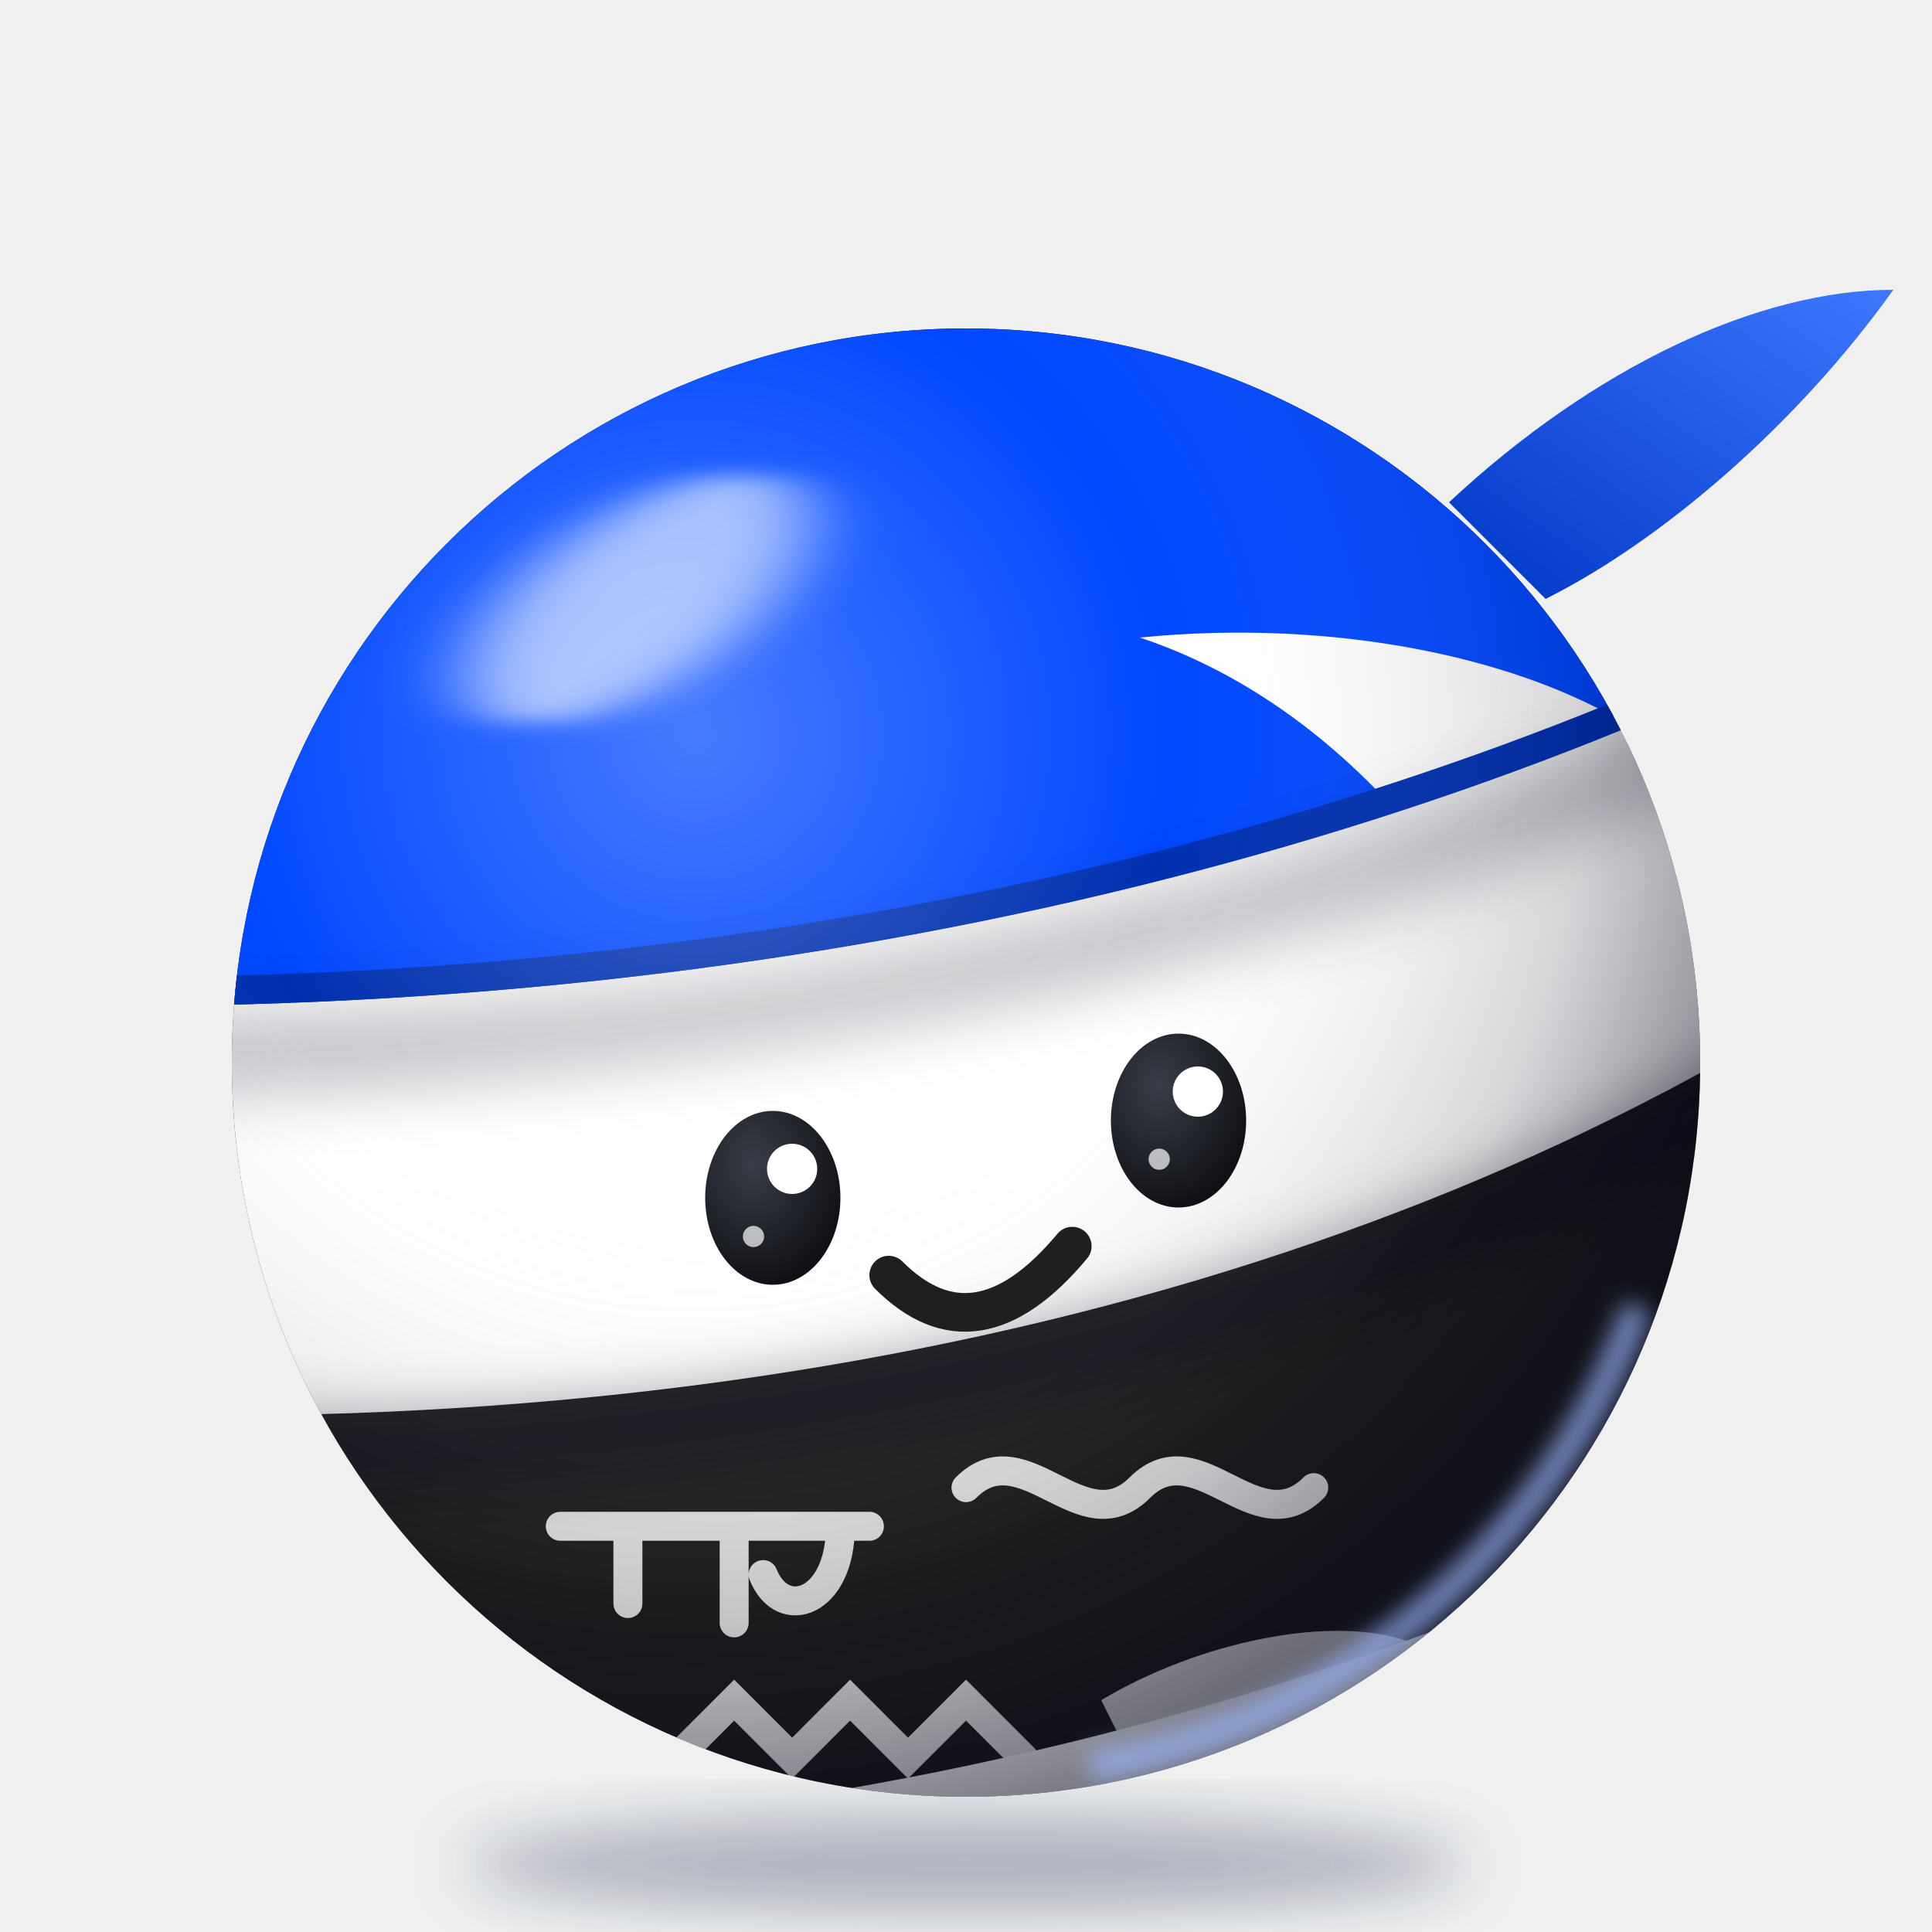
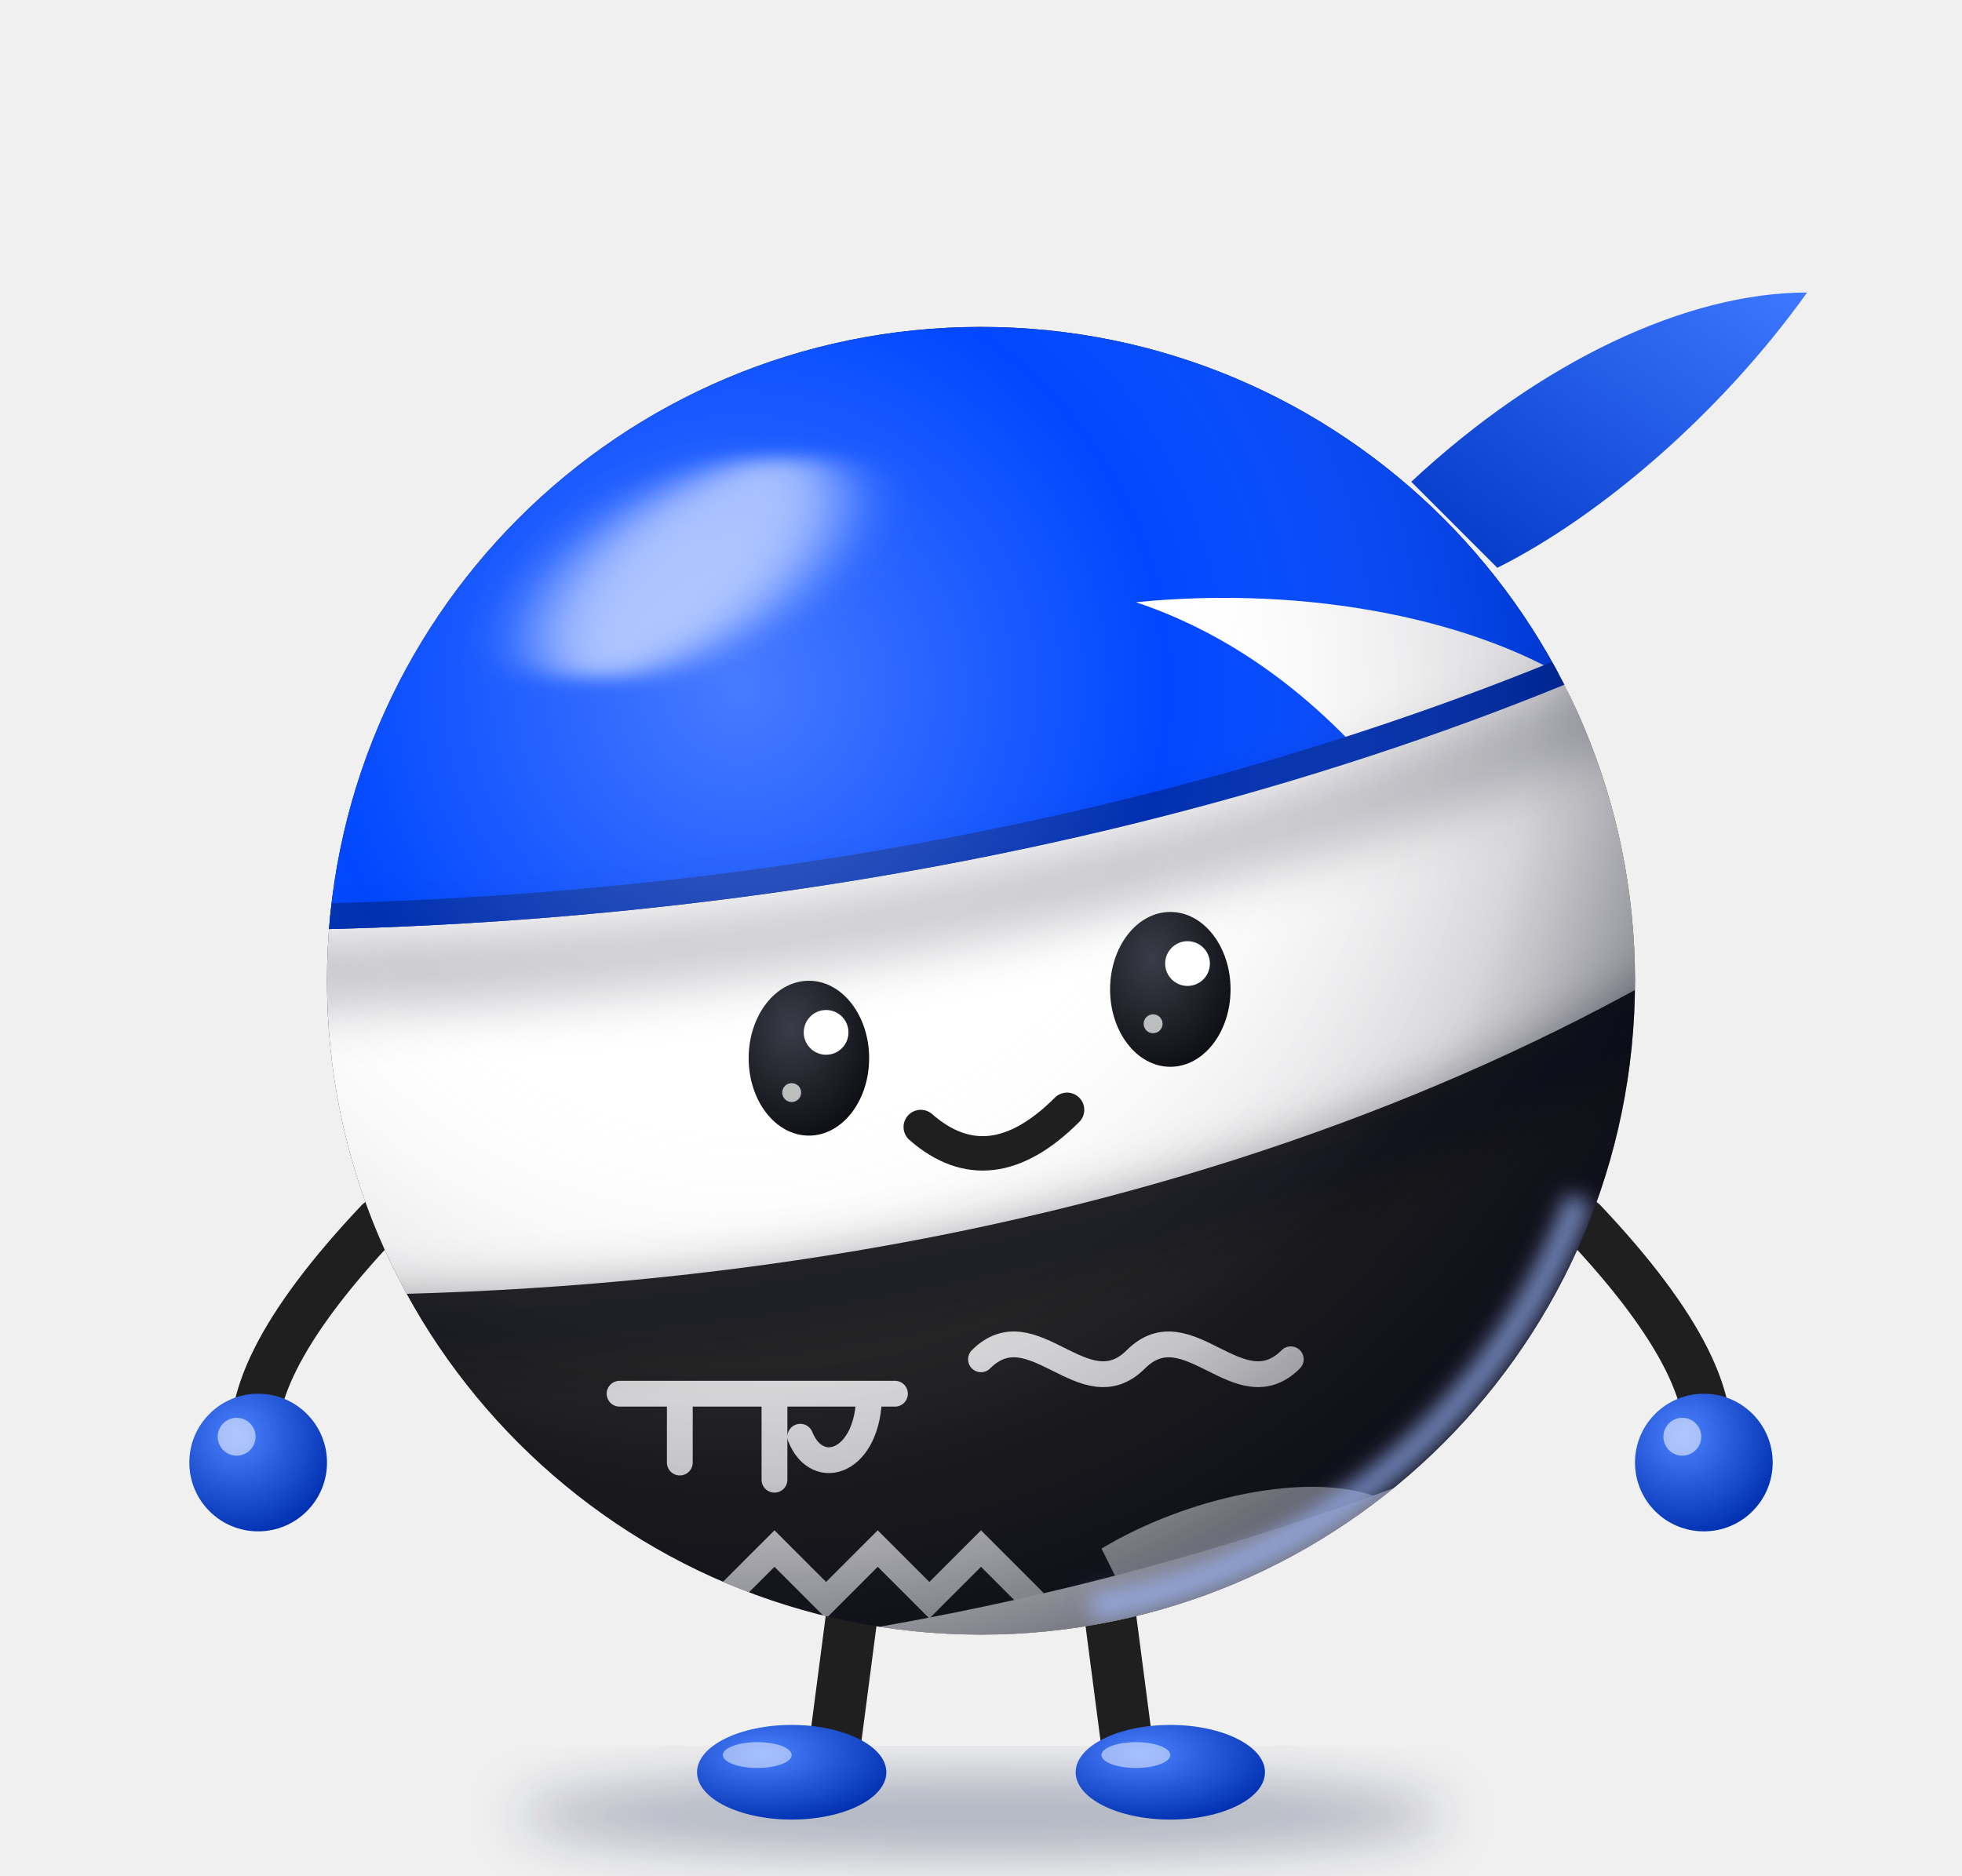
- <svg xmlns="http://www.w3.org/2000/svg" viewBox="0 0 200 200" role="img" aria-label="Orbi, the Lingonect mascot (culture)">
+ <svg xmlns="http://www.w3.org/2000/svg" viewBox="-14 -4 228 218" role="img" aria-label="Orbi, the Lingonect mascot (culture)">
  <defs>
    <clipPath id="c-culture">
      <circle cx="100" cy="110" r="76" />
    </clipPath>
    <radialGradient id="c-culture-shade" gradientUnits="userSpaceOnUse" cx="72" cy="76" r="118">
      <stop offset="0" stop-color="#FFFFFF" stop-opacity=".28" />
      <stop offset=".42" stop-color="#FFFFFF" stop-opacity="0" />
      <stop offset=".78" stop-color="#000014" stop-opacity=".16" />
      <stop offset="1" stop-color="#000014" stop-opacity=".55" />
    </radialGradient>
    <linearGradient id="c-culture-tuft" x1="0" y1="1" x2="1" y2="0">
      <stop offset="0" stop-color="#0036C4" />
      <stop offset="1" stop-color="#3D78FF" />
    </linearGradient>
+     <radialGradient id="c-culture-mitt" cx=".35" cy=".3" r=".75">
+       <stop offset="0" stop-color="#4C82FF" />
+       <stop offset="1" stop-color="#0030B0" />
+     </radialGradient>
    <radialGradient id="c-culture-eye" cx=".35" cy=".3" r=".8">
      <stop offset="0" stop-color="#3A3D48" />
      <stop offset="1" stop-color="#0B0C10" />
    </radialGradient>
    <filter id="c-culture-b3" x="-30%" y="-30%" width="160%" height="160%">
      <feGaussianBlur stdDeviation="3" />
    </filter>
    <filter id="c-culture-b1" x="-30%" y="-30%" width="160%" height="160%">
      <feGaussianBlur stdDeviation="1.2" />
    </filter>
  </defs>
-   <ellipse cx="100" cy="193" rx="52" ry="5.5" fill="#0A1A4A" opacity=".28" filter="url(#c-culture-b3)" />
+   <ellipse cx="100" cy="207" rx="54" ry="5" fill="#0A1A4A" opacity=".28" filter="url(#c-culture-b3)" />
+   <path d="M86 176 L83 199 M114 176 L117 199" stroke="#1F1F1F" stroke-width="6" stroke-linecap="round" />
+   <ellipse cx="78" cy="202" rx="11" ry="5.5" fill="url(#c-culture-mitt)" />
+   <ellipse cx="122" cy="202" rx="11" ry="5.5" fill="url(#c-culture-mitt)" />
+   <ellipse cx="74" cy="200" rx="4" ry="1.5" fill="#FFFFFF" opacity=".5" />
+   <ellipse cx="118" cy="200" rx="4" ry="1.5" fill="#FFFFFF" opacity=".5" />
+   <path class="" d="M30 138 Q13 156 16 166" fill="none" stroke="#1F1F1F" stroke-width="5.5" stroke-linecap="round" />
+   <path class="" d="M170 138 Q187 156 184 166" fill="none" stroke="#1F1F1F" stroke-width="5.5" stroke-linecap="round" />
  <path d="M150 52 C165 38 182 30 196 30 C186 44 172 56 160 62 Z" fill="url(#c-culture-tuft)" />
  <g clip-path="url(#c-culture)">
    <g class="bands">
      <rect x="0" y="0" width="200" height="200" fill="#1F1F1F" />
      <path d="M0 0 H200 V60 C150 88 80 106 0 104 Z" fill="#0047FF" />
      <path d="M118 66 C138 64 158 68 170 76 C162 80 154 84 148 88 C140 78 130 70 118 66 Z" fill="#FFFFFF" />
      <path d="M0 104 C80 106 150 88 200 60 V96 C150 132 80 150 0 146 Z" fill="#FFFFFF" />
      <g fill="none" stroke="#FFFFFF" stroke-width="3" stroke-linecap="round" opacity=".9">
        <path d="M58 158 H90 M65 158 v8 M76 158 v10 M87 158 c0 8 -6 10 -8 5" />
        <path d="M100 154 c6 -6 12 6 18 0 s12 6 18 0" />
        <path d="M70 182 l6 -6 6 6 6 -6 6 6 6 -6 6 6" />
      </g>
      <path d="M114 176 c10 -6 24 -9 32 -6 c-8 3 -19 7 -30 10 z" fill="#CFCFCF" />
      <path d="M0 190 C70 194 140 180 200 144 V149 C140 186 70 199 0 196 Z" fill="#FFFFFF" />
      <path d="M0 104 C80 106 150 88 200 60" transform="translate(0 5)" fill="none" stroke="#000014" stroke-width="9" opacity=".22" filter="url(#c-culture-b3)" />
      <path d="M0 102.5 C80 104.5 150 86.5 200 58.5" fill="none" stroke="#0030B0" stroke-width="3" />
      <path d="M0 146 C80 150 150 132 200 96" transform="translate(0 4)" fill="none" stroke="#000014" stroke-width="7" opacity=".35" filter="url(#c-culture-b3)" />
    </g>
    <rect x="0" y="0" width="200" height="200" fill="url(#c-culture-shade)" />
    <ellipse cx="66" cy="62" rx="20" ry="9" transform="rotate(-32 66 62)" fill="#FFFFFF" opacity=".6" filter="url(#c-culture-b3)" />
    <path d="M169.5 135.3 A74 74 0 0 1 112.8 182.9" fill="none" stroke="#9DB8FF" stroke-width="3" opacity=".7" filter="url(#c-culture-b1)" />
  </g>
-   <ellipse cx="80" cy="124" rx="7" ry="9" fill="url(#c-culture-eye)" />
-   <circle cx="82" cy="121" r="2.6" fill="#FFFFFF" />
-   <circle cx="78" cy="128" r="1.1" fill="#FFFFFF" opacity=".7" />
-   <ellipse cx="122" cy="116" rx="7" ry="9" fill="url(#c-culture-eye)" />
-   <circle cx="124" cy="113" r="2.6" fill="#FFFFFF" />
-   <circle cx="120" cy="120" r="1.1" fill="#FFFFFF" opacity=".7" />
-   <path d="M92 132 Q101 141 111 129" fill="none" stroke="#1F1F1F" stroke-width="4" stroke-linecap="round" />
+   <g class="face">
+     <ellipse cx="80" cy="119" rx="7" ry="9" fill="url(#c-culture-eye)" />
+     <circle cx="82" cy="116" r="2.6" fill="#FFFFFF" />
+     <circle cx="78" cy="123" r="1.1" fill="#FFFFFF" opacity=".7" />
+     <ellipse cx="122" cy="111" rx="7" ry="9" fill="url(#c-culture-eye)" />
+     <circle cx="124" cy="108" r="2.6" fill="#FFFFFF" />
+     <circle cx="120" cy="115" r="1.1" fill="#FFFFFF" opacity=".7" />
+     <path d="M93 127 Q101 134 110 125" fill="none" stroke="#1F1F1F" stroke-width="4" stroke-linecap="round" />
+   </g>
+   <g class="">
+     <circle cx="16" cy="166" r="8" fill="url(#c-culture-mitt)" />
+     <circle cx="13.5" cy="163" r="2.2" fill="#FFFFFF" opacity=".55" />
+   </g>
+   <g class="">
+     <circle cx="184" cy="166" r="8" fill="url(#c-culture-mitt)" />
+     <circle cx="181.5" cy="163" r="2.2" fill="#FFFFFF" opacity=".55" />
+   </g>
</svg>
